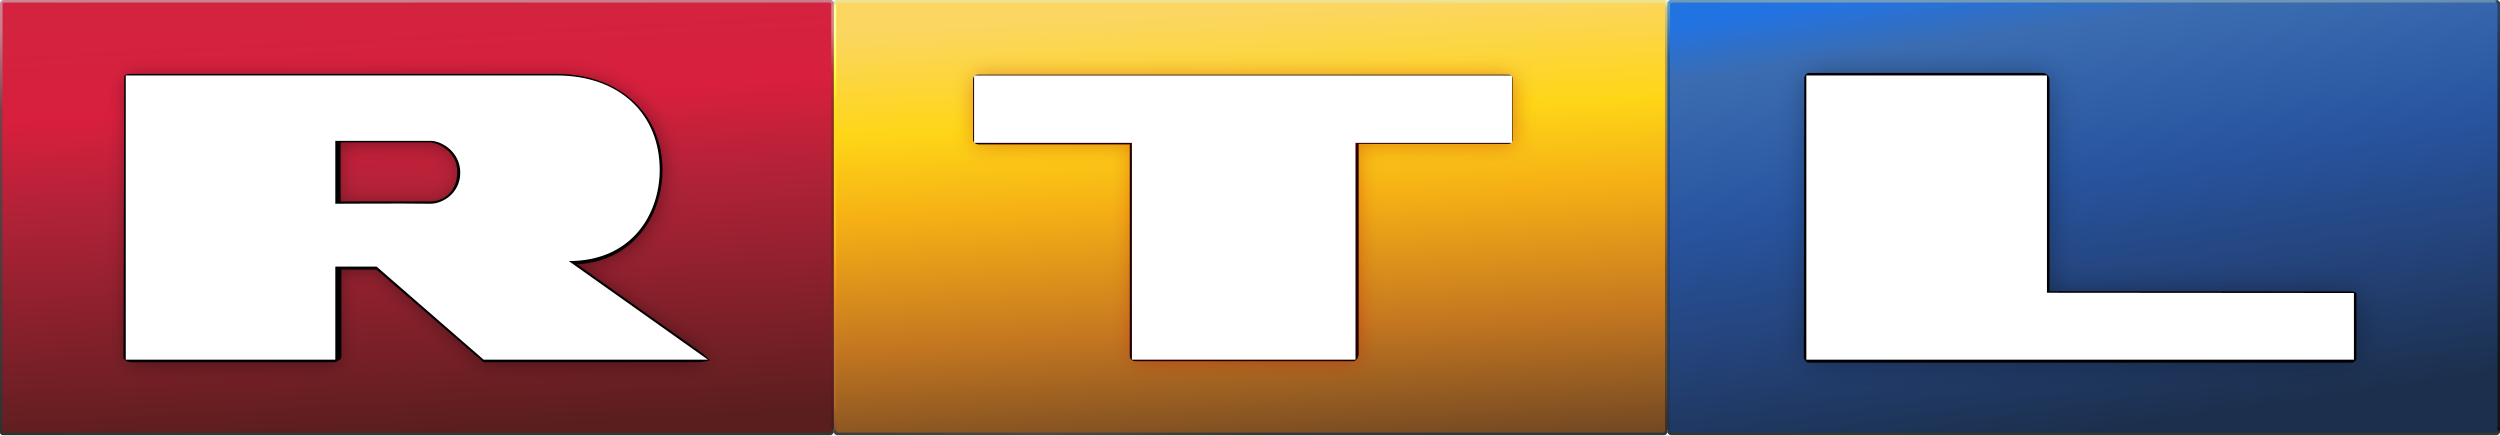
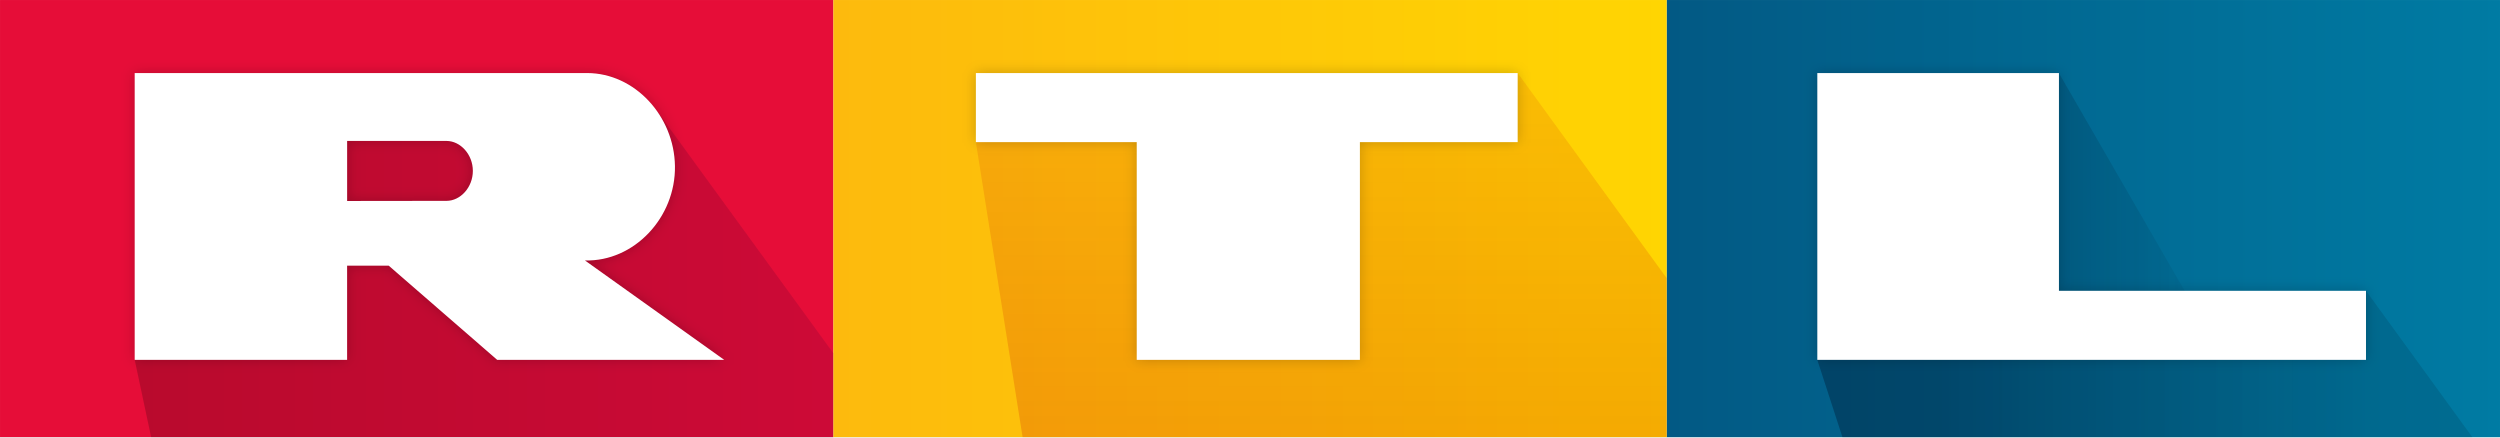
- <svg xmlns="http://www.w3.org/2000/svg" id="svg2" width="994" height="173" version="1.1">
-   <defs id="defs6">
-     <linearGradient id="linearGradient4096" x1="33.897" x2="33.08" y1="49.579" y2="3.879" gradientTransform="matrix(3.3468 0 0 3.3468 0 -624.38)" gradientUnits="userSpaceOnUse">
-       <stop id="stop4460-0" stop-color="#6b2229" offset="0" />
-       <stop id="stop4468-9" stop-color="#b42238" offset=".595" />
-       <stop id="stop4466-4" stop-color="#d81f3d" offset=".741" />
-       <stop id="stop4462-8" stop-color="#ea8095" offset="1" />
+ <svg xmlns="http://www.w3.org/2000/svg" id="svg915" width="800" height="139.88" version="1.1" viewBox="0 0 211.67 37.011">
+   <defs id="defs909">
+     <linearGradient id="a" x1="787.35" x2="1181" y1="-223.25" y2="-223.25" gradientUnits="userSpaceOnUse">
+       <stop id="stop2" stop-color="#025984" offset="0" />
+       <stop id="stop4" stop-color="#007ba3" offset="1" />
    </linearGradient>
-     <linearGradient id="linearGradient4098" x1="64.619" x2="63.313" y1="-13.045" y2="34.932" gradientTransform="matrix(3.3468 0 0 3.3468 0 -624.38)" gradientUnits="userSpaceOnUse">
-       <stop id="stop4486-4" stop-color="#ef8b95" offset="0" />
-       <stop id="stop4488-5" stop-color="#f28a93" offset=".136" />
-       <stop id="stop4490-5" stop-color="#962a3f" offset=".452" />
-       <stop id="stop4492-1" stop-color="#500e1a" offset=".91" />
-       <stop id="stop4494-7" stop-color="#460a15" offset="1" />
+     <linearGradient id="f" x1="972.65" x2="1074.9" y1="-189.14" y2="-189.14" gradientUnits="userSpaceOnUse">
+       <stop id="stop27" stop-color="#001932" stop-opacity=".196" offset="0" />
+       <stop id="stop29" stop-color="#00324b" stop-opacity="0" offset="1" />
    </linearGradient>
-     <linearGradient id="linearGradient4164" x1="130.46" x2="133.17" y1="-.671" y2="56.054" gradientTransform="matrix(3.3468 0 0 3.3468 0 -624.38)" gradientUnits="userSpaceOnUse">
-       <stop id="stop4508-2" stop-color="#f3e38b" offset="0" />
-       <stop id="stop4518-7" stop-color="#fad307" offset=".291" />
-       <stop id="stop4516-6" stop-color="#eba704" offset=".44" />
-       <stop id="stop4514-1" stop-color="#bc8407" offset=".594" />
-       <stop id="stop4510-4" stop-color="#37230e" offset="1" />
+     <linearGradient id="b" x1="393.66" x2="787.35" y1="-223.25" y2="-223.25" gradientUnits="userSpaceOnUse">
+       <stop id="stop7" stop-color="#fdba0d" offset="0" />
+       <stop id="stop9" stop-color="#ffd502" offset="1" />
    </linearGradient>
-     <linearGradient id="linearGradient4166" x1="123.58" x2="134.66" y1="47.176" y2=".585" gradientTransform="matrix(3.3468 0 0 3.3468 0 -624.38)" gradientUnits="userSpaceOnUse">
-       <stop id="stop4522-2" stop-color="#313015" offset="0" />
-       <stop id="stop4524-2" stop-color="#d4cc8d" offset="1" />
+     <linearGradient id="c" x1="915.55" x2="1117.7" y1="-156.5" y2="-156.5" gradientUnits="userSpaceOnUse">
+       <stop id="stop12" stop-color="#001932" stop-opacity=".392" offset="0" />
+       <stop id="stop14" stop-color="#00324b" stop-opacity=".196" offset="1" />
    </linearGradient>
-     <filter id="filter5228" color-interpolation-filters="sRGB">
-       <feFlood id="feFlood5230" flood-color="rgb(0,0,0)" flood-opacity=".425" result="flood" />
-       <feComposite id="feComposite5232" in="flood" in2="SourceGraphic" operator="in" result="composite1" />
-       <feGaussianBlur id="feGaussianBlur5234" result="blur" stdDeviation="4" />
-       <feOffset id="feOffset5236" dx="1" dy="1" result="offset" />
-       <feComposite id="feComposite5238" in="SourceGraphic" in2="offset" result="composite2" />
+     <linearGradient id="d" x1="716.95" x2="716.95" y1="-120" y2="-292" gradientUnits="userSpaceOnUse">
+       <stop id="stop17" stop-color="#c80000" stop-opacity=".196" offset="0" />
+       <stop id="stop19" stop-color="#c80000" stop-opacity=".098" offset="1" />
+     </linearGradient>
+     <linearGradient id="e" x1="63.625" x2="393.66" y1="-196.62" y2="-196.62" gradientUnits="userSpaceOnUse">
+       <stop id="stop22" stop-opacity=".196" offset="0" />
+       <stop id="stop24" stop-color="#640032" stop-opacity=".196" offset="1" />
+     </linearGradient>
+     <filter id="g" x="-.007" y="-.053" width="1.014" height="1.105" color-interpolation-filters="sRGB">
+       <feGaussianBlur id="feGaussianBlur32" stdDeviation="2.974" />
    </filter>
-     <filter id="filter6248" color-interpolation-filters="sRGB">
-       <feFlood id="feFlood6250" flood-color="rgb(0,0,0)" flood-opacity=".35" result="flood" />
-       <feComposite id="feComposite6252" in="flood" in2="SourceGraphic" operator="in" result="composite1" />
-       <feGaussianBlur id="feGaussianBlur6254" result="blur" stdDeviation="6" />
-       <feOffset id="feOffset6256" dx="0.5" dy="0.5" result="offset" />
-       <feComposite id="feComposite6258" in="SourceGraphic" in2="offset" result="composite2" />
-     </filter>
-     <filter id="filter6332" color-interpolation-filters="sRGB">
-       <feFlood id="feFlood6334" flood-color="rgb(186,2,2)" flood-opacity=".394" result="flood" />
-       <feComposite id="feComposite6336" in="flood" in2="SourceGraphic" operator="in" result="composite1" />
-       <feGaussianBlur id="feGaussianBlur6338" result="blur" stdDeviation="4.3" />
-       <feOffset id="feOffset6340" dx="0.5" dy="0.5" result="offset" />
-       <feComposite id="feComposite6342" in="SourceGraphic" in2="offset" result="composite2" />
-     </filter>
-     <clipPath id="clipPath4160-9">
-       <path id="path4162-5" d="m332-619.5h330.5v172h-330.5z" fill="url(#linearGradient4164)" stroke="url(#linearGradient4166)" />
-     </clipPath>
-     <filter id="filter6332-5" color-interpolation-filters="sRGB">
-       <feFlood id="feFlood6334-7" flood-color="rgb(186,2,2)" flood-opacity=".394" result="flood" />
-       <feComposite id="feComposite6336-4" in="flood" in2="SourceGraphic" operator="in" result="composite1" />
-       <feGaussianBlur id="feGaussianBlur6338-7" result="blur" stdDeviation="4.3" />
-       <feOffset id="feOffset6340-3" dx="0.5" dy="0.5" result="offset" />
-       <feComposite id="feComposite6342-4" in="SourceGraphic" in2="offset" result="composite2" />
-     </filter>
-     <clipPath id="clipPath4168-0">
-       <path id="path4170-4" d="m663.5-619.5h330v172h-330z" fill="#0357ba" stroke="#004b9b" />
-     </clipPath>
-     <filter id="filter6248-9" color-interpolation-filters="sRGB">
-       <feFlood id="feFlood6250-3" flood-color="rgb(0,0,0)" flood-opacity=".35" result="flood" />
-       <feComposite id="feComposite6252-1" in="flood" in2="SourceGraphic" operator="in" result="composite1" />
-       <feGaussianBlur id="feGaussianBlur6254-1" result="blur" stdDeviation="6" />
-       <feOffset id="feOffset6256-9" dx="0.5" dy="0.5" result="offset" />
-       <feComposite id="feComposite6258-9" in="SourceGraphic" in2="offset" result="composite2" />
-     </filter>
-     <clipPath id="clipPath4092-8">
-       <path id="path4094-1" d="m0.5-619.5h330.5v172h-330.5z" fill="url(#linearGradient4096)" stroke="url(#linearGradient4098)" />
-     </clipPath>
-     <filter id="filter5228-8" color-interpolation-filters="sRGB">
-       <feFlood id="feFlood5230-6" flood-color="rgb(0,0,0)" flood-opacity=".425" result="flood" />
-       <feComposite id="feComposite5232-0" in="flood" in2="SourceGraphic" operator="in" result="composite1" />
-       <feGaussianBlur id="feGaussianBlur5234-2" result="blur" stdDeviation="4" />
-       <feOffset id="feOffset5236-4" dx="1" dy="1" result="offset" />
-       <feComposite id="feComposite5238-9" in="SourceGraphic" in2="offset" result="composite2" />
-     </filter>
-     <clipPath id="clipPath4452">
-       <g id="g4454" transform="matrix(1 0 0 2.2326 0 600)">
-         <path id="path4456" d="m0.5 171.5v-170c0-0.471 0.529-1 1-1h328.5c0.471 0 1 0.529 1 1v170c0 0.471-0.529 1-1 1h-328.5c-0.136 0-0.255-8e-3 -0.36-0.027-0.47-0.082-0.64-0.364-0.64-0.973z" fill="url(#linearGradient4485)" stroke="url(#linearGradient4487)" />
-         <path id="path4458" d="m333 0.366 328.5 0.045c0.471 6.427e-5 1 0.081 1 0.552v170.54c0 0.471-0.529 1-1 1h-328.5c-0.471 0-1-0.529-1-1v-170.58c0-0.471 0.529-0.552 1-0.552z" fill="url(#linearGradient4489)" stroke="url(#linearGradient4491)" />
-         <path id="path4460" transform="translate(.5 620.5)" d="m386.8-590.5v26.8l58.264 179.87 286.13-55.829-130.69-150.84z" clip-path="url(#clipPath4160-9)" fill="#1e180a" opacity=".14" />
-         <path id="path4462" d="m599.5 29.7h-210.6c-1.301 0-2 0.717-2 2v24c0 1.041 1.388 1.7 2 1.7h60.3v84.3c0 0.943 1.057 1.9 2 1.9h86.95c1.202 0 2.051-1.698 2.05-2.9v-83.5h59.3c1.319 0 1.9-0.502 1.9-2v-23.5c0-1.534-0.196-2-1.9-2z" filter="url(#filter4240)" />
-         <path id="path4464" d="m387.3 30v26.8h62.75v86.2h88.9v-86.2h62.25v-26.8z" fill="#fff" filter="url(#filter6332-5)" />
-         <path id="path4466" d="m664.5 0.366 328-0.045c0.471-6.483e-5 1 0.081 1 0.552v170.63c0 0.471-0.529 1-1 1h-328c-0.471 0-1-0.529-1-1v-170.58c0-0.471 0.529-0.552 1-0.552z" fill="url(#linearGradient4493)" stroke="url(#linearGradient4495)" />
-         <path id="path4468" transform="translate(.5 620.5)" d="m717.7-590.5v113l23.238 72.36 269.97 0.319-75.485-98.779-58.974 11.683-63.073-98.583z" clip-path="url(#clipPath4168-0)" fill="#050505" opacity=".14" />
-         <path id="path4470" d="m934.92 115.9-120.05-0.1v-84.4c0-1.204-1.496-2.4-2.7-2.4h-92.974c-0.897 0-1.798 1.103-1.8 2l-0.2 111c-2e-3 0.875 1.025 2.2 1.9 2.2h215.92c0.787 0 1.9-0.813 1.9-1.6v-25.7c0-0.745-1.255-0.999-2-1z" filter="url(#filter4252)" />
-         <path id="path4472" d="m718.2 30v113h217.72v-26.5l-122.05-0.1v-86.4z" fill="#fff" filter="url(#filter6248-9)" />
-         <path id="path4474" d="m1.5 0c-0.423 0-0.767 0.205-1.031 0.469s-0.469 0.609-0.469 1.031v170c0 0.351 0.035 0.684 0.219 0.969s0.523 0.444 0.844 0.5c0.145 0.026 0.282 0.031 0.438 0.031h328.5c0.423 0 0.767-0.205 1.031-0.469s0.469-0.609 0.469-1.031v-170c0-0.423-0.205-0.767-0.469-1.031s-0.609-0.469-1.031-0.469h-328.5zm0 1h328.5c0.049 0 0.194 0.069 0.312 0.188 0.118 0.118 0.188 0.264 0.188 0.312v170c0 0.049-0.069 0.194-0.188 0.312-0.118 0.118-0.264 0.188-0.312 0.188h-328.5c-0.116 0-0.217-0.02-0.281-0.031-0.15-0.026-0.137-0.033-0.156-0.062-0.019-0.029-0.062-0.148-0.062-0.406v-170c0-0.049 0.069-0.194 0.188-0.312s0.264-0.188 0.312-0.188z" color="#000000" fill="url(#radialGradient4497)" style="block-progression:tb;text-indent:0;text-transform:none" />
-         <path id="path4476" d="m330 173c0.423 0 0.767-0.205 1.031-0.469 0.264-0.264 0.469-0.609 0.469-1.031v-170c0-0.423-0.205-0.767-0.469-1.031-0.264-0.264-0.609-0.469-1.031-0.469v1c0.049 0 0.194 0.069 0.312 0.188 0.118 0.118 0.188 0.264 0.188 0.312v170c0 0.049-0.069 0.194-0.188 0.312-0.118 0.118-0.264 0.188-0.312 0.188z" color="#000000" fill="url(#linearGradient4499)" style="block-progression:tb;text-indent:0;text-transform:none" />
-         <path id="path4478" transform="translate(.49953 620.5)" d="m49.5-590.5v113l10.594 43.879c152.4-8.896 286.73 48.522 288.45-17.919l-94.465-124.82-16.109-11.327c-5.05-1.822-10.818-2.811-17.223-2.811zm83.322 26h37.817c4.622 0 11.823 4.526 11.861 12.586 0.038 8.06-7.197 12.621-11.973 12.621-10.76 0-37.705 1e-5 -37.705 0z" clip-path="url(#clipPath4092-8)" fill="#1c0c0c" fill-rule="evenodd" opacity=".2" />
-         <path id="path4480" d="m135.72 142v-34.8h14.001l42.554 36.8 85.842-0.024c1.517-4.2e-4 4.112-0.734 4.112-0.734s-1.902-2.019-3.196-2.938l-49.638-35.227c22.244-1.166 34.003-19.109 34.003-37.577 0-21.679-16.454-38.1-42.151-38.1h-168.85c-0.882 0-2.314 0.106-2.732 0.531-0.349 0.355-0.265 0.587-0.268 1.469l-0.3 110.6c-0.003 1.202 1.798 2 3 2h80.722c0.943 0 2.9-1.057 2.9-2zm-0.3-85.4h35.717c2.062 0 10.623 2.926 10.661 11.586 0.039 8.66-5.997 11.921-10.773 11.921-10.76 0-35.605 1e-5 -35.605 0z" fill-rule="evenodd" />
-         <path id="path4482" d="m50 30v113h83.322v-37h16.401l42.554 37h89.194l-55.321-39.199c25.142 0 36.151-18.743 36.151-36.301 0-21.679-15.43-37.5-41.051-37.5zm83.322 26h37.817c4.622 0 11.823 4.526 11.861 12.586 0.038 8.06-6.877 12.501-11.973 12.421-10.759-0.169-37.705 1e-5 -37.705 0z" fill="#fff" fill-rule="evenodd" filter="url(#filter5228-8)" />
-       </g>
-     </clipPath>
-     <linearGradient id="linearGradient4485" x1="35.659" x2="33.08" y1="53.431" y2="3.879" gradientTransform="matrix(3.3468 0 0 3.3468 0 -4.3805)" gradientUnits="userSpaceOnUse">
-       <stop id="stop6597-5" stop-color="#5a1e1e" offset="0" />
-       <stop id="stop6599-8" stop-color="#b42238" offset=".591" />
-       <stop id="stop6601-4" stop-color="#d81f3d" offset=".792" />
-       <stop id="stop6603-0" stop-color="#d3233f" offset="1" />
-     </linearGradient>
-     <linearGradient id="linearGradient4487" x1=".522" x2="330.45" y1="172.5" y2="172.5" gradientUnits="userSpaceOnUse">
-       <stop id="stop6714-2" stop-color="#313030" offset="0" />
-       <stop id="stop6724-1" stop-color="#353535" offset=".25" />
-       <stop id="stop6722-4" stop-color="#353535" offset=".5" />
-       <stop id="stop6720-99" stop-color="#353535" offset=".75" />
-       <stop id="stop6716-0" stop-color="#353535" offset="1" />
-     </linearGradient>
-     <linearGradient id="linearGradient4489" x1="130.61" x2="133.17" y1="3.661" y2="56.054" gradientTransform="matrix(3.3468 0 0 3.3468 0 -4.3805)" gradientUnits="userSpaceOnUse">
-       <stop id="stop6346-3" stop-color="#fbcd16" offset="0" />
-       <stop id="stop6348-5" stop-color="#fed617" offset=".235" />
-       <stop id="stop6350-0" stop-color="#f5af15" offset=".432" />
-       <stop id="stop6352-7" stop-color="#c67820" offset=".711" />
-       <stop id="stop6354-6" stop-color="#714723" offset="1" />
-     </linearGradient>
-     <linearGradient id="linearGradient4491" x1="99.205" x2="197.95" y1="52.179" y2="52.179" gradientTransform="matrix(3.3468 0 0 3.3468 0 -4.3805)" gradientUnits="userSpaceOnUse">
-       <stop id="stop6746-3" stop-color="#403c38" offset="0" />
-       <stop id="stop6738-6" stop-color="#52463d" offset=".25" />
-       <stop id="stop6740-4" stop-color="#393736" offset=".5" />
-       <stop id="stop6742-4" stop-color="#363535" offset=".75" />
-       <stop id="stop6744-1" stop-color="#353535" offset="1" />
-     </linearGradient>
-     <linearGradient id="linearGradient4493" x1="729.59" x2="755.61" y1="-118.37" y2="61.662" gradientTransform="translate(0,120)" gradientUnits="userSpaceOnUse">
-       <stop id="stop6607-8" stop-color="#3a6aad" offset="0" />
-       <stop id="stop6609-1" stop-color="#3b6cb1" offset=".119" />
-       <stop id="stop6611-5" stop-color="#274f9b" offset=".442" />
-       <stop id="stop6613-2" stop-color="#234074" offset=".76" />
-       <stop id="stop6615-3" stop-color="#1c304e" offset="1" />
-     </linearGradient>
-     <linearGradient id="linearGradient4495" x1="663.89" x2="991.65" y1="48.361" y2="48.361" gradientTransform="translate(0,120)" gradientUnits="userSpaceOnUse">
-       <stop id="stop6758-6" stop-color="#353535" offset="0" />
-       <stop id="stop6760-6" stop-color="#353535" offset=".25" />
-       <stop id="stop6762-6" stop-color="#353535" offset=".5" />
-       <stop id="stop6764-2" stop-color="#353535" offset=".75" />
-       <stop id="stop6766-9" stop-color="#353535" offset="1" />
-     </linearGradient>
-     <radialGradient id="radialGradient4497" cx="1.067" cy="-77.18" r="165.75" gradientTransform="matrix(0 1.0308 -29.112 0 -2245.8 -.019422)" gradientUnits="userSpaceOnUse">
-       <stop id="stop6903-5" stop-color="#cc8492" offset="0" />
-       <stop id="stop6905-6" stop-color="#c87d8d" offset=".068" />
-       <stop id="stop6907-0" stop-color="#7b404a" offset=".25" />
-       <stop id="stop6909-5" stop-color="#593d41" offset=".5" />
-       <stop id="stop6911-9" stop-color="#44393a" offset=".75" />
-       <stop id="stop6913-4" stop-color="#353535" offset="1" />
-     </radialGradient>
-     <linearGradient id="linearGradient4499" x1="330.45" x2="330.45" y1="1.515" y2="171.42" gradientUnits="userSpaceOnUse">
-       <stop id="stop6925-4" stop-color="#c87f8b" offset="0" />
-       <stop id="stop6937-9" stop-color="#d18a8a" offset=".01" />
-       <stop id="stop6939-0" stop-color="#cf8181" offset=".061" />
-       <stop id="stop6941-5" stop-color="#a73835" offset=".16" />
-       <stop id="stop6927-3" stop-color="#962b26" offset=".25" />
-       <stop id="stop6929-9" stop-color="#732522" offset=".5" />
-       <stop id="stop6931-1" stop-color="#6c2625" offset=".75" />
-       <stop id="stop6933-2" stop-color="#471824" offset=".993" />
-       <stop id="stop6935-8" stop-color="#353535" offset="1" />
-     </linearGradient>
-     <clipPath id="clipPath5679">
-       <g id="g5681">
-         <path id="path5683" d="m0.5-28.5v-170c0-0.471 0.529-1 1-1h328.5c0.471 0 1 0.529 1 1v170c0 0.471-0.529 1-1 1h-328.5c-0.136 0-0.255-8e-3 -0.36-0.027-0.47-0.082-0.64-0.364-0.64-0.973z" fill="url(#linearGradient5691)" />
-         <path id="path5685" d="m330.5-28.5c0 0.049-0.069 0.194-0.188 0.312-0.118 0.118-0.264 0.188-0.312 0.188h-328.5c-0.116 0-0.217-0.02-0.281-0.031-0.15-0.026-0.137-0.033-0.156-0.062-0.019-0.029-0.062-0.148-0.062-0.406h-1c0 0.351 0.035 0.684 0.219 0.969s0.523 0.444 0.844 0.5c0.145 0.026 0.282 0.031 0.438 0.031h328.5c0.423 0 0.767-0.205 1.031-0.469s0.469-0.609 0.469-1.031z" color="#000000" fill="url(#linearGradient5693)" style="block-progression:tb;text-indent:0;text-transform:none" />
-         <path id="path5687" d="m331.5-198.5c0-0.423-0.205-0.767-0.469-1.031-0.264-0.264-0.609-0.469-1.031-0.469h-328.5c-0.423 0-0.767 0.205-1.031 0.469-0.264 0.264-0.469 0.609-0.469 1.031v170c0 0.351 0.035 0.684 0.219 0.969 0.184 0.284 0.523 0.444 0.844 0.5 0.145 0.026 0.282 0.031 0.438 0.031v-1c-0.116 0-0.217-0.02-0.281-0.031-0.15-0.026-0.137-0.033-0.156-0.062-0.019-0.029-0.062-0.148-0.062-0.406v-170c0-0.049 0.069-0.194 0.188-0.312 0.118-0.118 0.264-0.188 0.312-0.188h328.5c0.049 0 0.194 0.069 0.312 0.188 0.118 0.118 0.188 0.264 0.188 0.312z" color="#000000" fill="url(#radialGradient5695)" style="block-progression:tb;text-indent:0;text-transform:none" />
-         <path id="path5689" d="m330-27c0.423 0 0.767-0.205 1.031-0.469 0.264-0.264 0.469-0.609 0.469-1.031v-170c0-0.423-0.205-0.767-0.469-1.031-0.264-0.264-0.609-0.469-1.031-0.469v1c0.049 0 0.194 0.069 0.312 0.188 0.118 0.118 0.188 0.264 0.188 0.312v170c0 0.049-0.069 0.194-0.188 0.312-0.118 0.118-0.264 0.188-0.312 0.188z" color="#000000" fill="url(#linearGradient5697)" style="block-progression:tb;text-indent:0;text-transform:none" />
-       </g>
-     </clipPath>
-     <linearGradient id="linearGradient5691" x1="35.659" x2="33.08" y1="53.431" y2="3.879" gradientTransform="matrix(3.3468 0 0 3.3468 0 -204.38)" gradientUnits="userSpaceOnUse">
-       <stop id="stop6597-3" stop-color="#5a1e1e" offset="0" />
-       <stop id="stop6599-7" stop-color="#b42238" offset=".591" />
-       <stop id="stop6601-8" stop-color="#d81f3d" offset=".792" />
-       <stop id="stop6603-8" stop-color="#d3233f" offset="1" />
-     </linearGradient>
-     <linearGradient id="linearGradient5693" x1=".522" x2="330.45" y1="172.5" y2="172.5" gradientTransform="translate(0,-200)" gradientUnits="userSpaceOnUse">
-       <stop id="stop6714-8-6" stop-color="#313030" offset="0" />
-       <stop id="stop6724-2-6" stop-color="#353535" offset=".25" />
-       <stop id="stop6722-45-1" stop-color="#353535" offset=".5" />
-       <stop id="stop6720-5-8" stop-color="#353535" offset=".75" />
-       <stop id="stop6716-17-4" stop-color="#353535" offset="1" />
-     </linearGradient>
-     <radialGradient id="radialGradient5695" cx="1.067" cy="-77.18" r="165.75" gradientTransform="matrix(0 1.0308 -29.112 0 -2245.8 -200.02)" gradientUnits="userSpaceOnUse">
-       <stop id="stop6903-1" stop-color="#cc8492" offset="0" />
-       <stop id="stop6905-9" stop-color="#c87d8d" offset=".068" />
-       <stop id="stop6907-8" stop-color="#7b404a" offset=".25" />
-       <stop id="stop6909-6" stop-color="#593d41" offset=".5" />
-       <stop id="stop6911-5" stop-color="#44393a" offset=".75" />
-       <stop id="stop6913-0" stop-color="#313030" offset="1" />
-     </radialGradient>
-     <linearGradient id="linearGradient5697" x1="330.45" x2="330.45" y1="1.515" y2="171.42" gradientTransform="translate(0,-200)" gradientUnits="userSpaceOnUse">
-       <stop id="stop6925-41" stop-color="#c87f8b" offset="0" />
-       <stop id="stop6937-1" stop-color="#d18a8a" offset=".01" />
-       <stop id="stop6939-3" stop-color="#cf8181" offset=".061" />
-       <stop id="stop6941-8" stop-color="#a73835" offset=".16" />
-       <stop id="stop6927-7" stop-color="#962b26" offset=".25" />
-       <stop id="stop6929-4" stop-color="#732522" offset=".5" />
-       <stop id="stop6931-2" stop-color="#6c2625" offset=".75" />
-       <stop id="stop6933-7" stop-color="#471824" offset=".993" />
-       <stop id="stop6935-7" stop-color="#353535" offset="1" />
-     </linearGradient>
-     <clipPath id="clipPath5699">
-       <g id="g5701">
-         <path id="path5703" d="m333-199.5h328.5c0.471 0 1 0.529 1 1v170c0 0.471-0.529 1-1 1h-328.5c-0.471 0-1-0.529-1-1v-170c0-0.471 0.529-1 1-1z" fill="url(#linearGradient5713)" />
-         <path id="path5705" d="m662-28.5c0 0.049-0.069 0.194-0.188 0.312-0.118 0.118-0.264 0.188-0.312 0.188h-328.5c-0.049 0-0.194-0.069-0.312-0.188-0.118-0.118-0.188-0.264-0.188-0.312h-1c0 0.423 0.205 0.767 0.469 1.031s0.609 0.469 1.031 0.469h328.5c0.423 0 0.767-0.205 1.031-0.469s0.469-0.609 0.469-1.031z" color="#000000" fill="url(#linearGradient5715)" style="block-progression:tb;text-indent:0;text-transform:none" />
-         <path id="path5707" d="m661.5-27c0.423 0 0.767-0.205 1.031-0.469s0.469-0.609 0.469-1.031v-170c0-0.423-0.205-0.767-0.469-1.031s-0.609-0.469-1.031-0.469h-328.5c-0.423 0-0.767 0.205-1.031 0.469s-0.469 0.609-0.469 1.031h1c0-0.049 0.069-0.194 0.188-0.312 0.118-0.118 0.264-0.188 0.312-0.188h328.5c0.049 0 0.194 0.069 0.312 0.188 0.118 0.118 0.188 0.264 0.188 0.312v170c0 0.049-0.069 0.194-0.188 0.312-0.118 0.118-0.264 0.188-0.312 0.188z" color="#000000" fill="url(#linearGradient5717)" style="block-progression:tb;text-indent:0;text-transform:none" />
-         <path id="path5709" d="m333-28c-0.049 0-0.194-0.069-0.312-0.188-0.118-0.118-0.188-0.264-0.188-0.312v-170c0-0.049 0.069-0.194 0.188-0.312 0.118-0.118 0.264-0.188 0.312-0.188v-1c-0.423 0-0.767 0.205-1.031 0.469-0.264 0.264-0.469 0.609-0.469 1.031v170c0 0.423 0.205 0.767 0.469 1.031 0.264 0.264 0.609 0.469 1.031 0.469z" color="#000000" fill="url(#linearGradient5719)" style="block-progression:tb;text-indent:0;text-transform:none" />
-         <path id="path5711" d="m330-27c0.423 0 0.767-0.205 1.031-0.469 0.264-0.264 0.469-0.609 0.469-1.031v-170c0-0.423-0.205-0.767-0.469-1.031-0.264-0.264-0.609-0.469-1.031-0.469v1c0.049 0 0.194 0.069 0.312 0.188 0.118 0.118 0.188 0.264 0.188 0.312v170c0 0.049-0.069 0.194-0.188 0.312-0.118 0.118-0.264 0.188-0.312 0.188z" color="#000000" fill="url(#linearGradient5697)" style="block-progression:tb;text-indent:0;text-transform:none" />
-       </g>
-     </clipPath>
-     <linearGradient id="linearGradient5713" x1="130.61" x2="133.17" y1="3.661" y2="56.054" gradientTransform="matrix(3.3468 0 0 3.3468 0 -204.38)" gradientUnits="userSpaceOnUse">
-       <stop id="stop6346-1" stop-color="#fbd661" offset="0" />
-       <stop id="stop6348-4" stop-color="#fed617" offset=".235" />
-       <stop id="stop6350-3" stop-color="#f5af15" offset=".432" />
-       <stop id="stop6352-9" stop-color="#c67820" offset=".711" />
-       <stop id="stop6354-8" stop-color="#714723" offset="1" />
-     </linearGradient>
-     <linearGradient id="linearGradient5715" x1="99.575" x2="197.95" y1="52.179" y2="52.179" gradientTransform="matrix(3.3468 0 0 3.3468 0 -204.38)" gradientUnits="userSpaceOnUse">
-       <stop id="stop6746-1-0" stop-color="#413d39" offset="0" />
-       <stop id="stop6738-5-6" stop-color="#52463d" offset=".25" />
-       <stop id="stop6740-2-1" stop-color="#393736" offset=".5" />
-       <stop id="stop6742-7-8" stop-color="#363535" offset=".75" />
-       <stop id="stop6744-6-9" stop-color="#353535" offset="1" />
-     </linearGradient>
-     <linearGradient id="linearGradient5717" x1="197.81" x2="197.81" y1="52.565" y2="1.719" gradientTransform="matrix(3.3468 0 0 3.3468 0 -204.38)" gradientUnits="userSpaceOnUse">
-       <stop id="stop3623-0" stop-color="#353535" offset="0" />
-       <stop id="stop3643-9" stop-color="#452c1f" offset=".007" />
-       <stop id="stop3633-4" stop-color="#554229" offset=".125" />
-       <stop id="stop3629-7" stop-color="#644a28" offset=".25" />
-       <stop id="stop3635-8" stop-color="#725024" offset=".375" />
-       <stop id="stop3627-3" stop-color="#97692a" offset=".5" />
-       <stop id="stop3641-5" stop-color="#a4752c" offset=".625" />
-       <stop id="stop3631-1" stop-color="#aa8f3f" offset=".75" />
-       <stop id="stop3639-2" stop-color="#bb9e49" offset=".875" />
-       <stop id="stop3645-0" stop-color="#d1c68c" offset=".99" />
-       <stop id="stop3625-1" stop-color="#eee495" offset="1" />
-     </linearGradient>
-     <linearGradient id="linearGradient5719" x1="332.26" x2="332.26" y1="-398.71" y2="-228.52" gradientTransform="translate(0,200)" gradientUnits="userSpaceOnUse">
-       <stop id="stop4503-7" stop-color="#ede397" offset="0" />
-       <stop id="stop4541-7" stop-color="#ffffa3" offset=".007" />
-       <stop id="stop4531-7" stop-color="#ffff96" offset=".062" />
-       <stop id="stop4529-7" stop-color="#ffff60" offset=".125" />
-       <stop id="stop4533-3" stop-color="#fff32d" offset=".188" />
-       <stop id="stop4527-3" stop-color="#ffe122" offset=".25" />
-       <stop id="stop4537-59" stop-color="#ffda1d" offset=".312" />
-       <stop id="stop4535-9" stop-color="#ffd31d" offset=".375" />
-       <stop id="stop4539-8" stop-color="#ffcc1c" offset=".438" />
-       <stop id="stop4509-1" stop-color="#ffc31a" offset=".5" />
-       <stop id="stop4515-8" stop-color="#ffb51c" offset=".562" />
-       <stop id="stop4513-2" stop-color="#fba11f" offset=".625" />
-       <stop id="stop4525-6" stop-color="#e98e23" offset=".688" />
-       <stop id="stop4511-6" stop-color="#d68323" offset=".75" />
-       <stop id="stop4521-0" stop-color="#c67b25" offset=".812" />
-       <stop id="stop4517-3" stop-color="#b97128" offset=".875" />
-       <stop id="stop4519-8" stop-color="#ad6929" offset=".938" />
-       <stop id="stop4543-0" stop-color="#825124" offset=".995" />
-       <stop id="stop4505-1" stop-color="#413d39" offset="1" />
-     </linearGradient>
-     <clipPath id="clipPath5733">
-       <g id="g5735" transform="translate(0,-200)">
-         <path id="path5737" d="m664.5-199.5h328c0.471 0 1 0.529 1 1v170c0 0.471-0.529 1-1 1h-328c-0.471 0-1-0.529-1-1v-170c0-0.471 0.529-1 1-1z" fill="url(#linearGradient5747)" />
-         <path id="path5739" d="m993-28.5c0 0.049-0.069 0.194-0.188 0.312-0.118 0.118-0.264 0.188-0.312 0.188h-328c-0.049 0-0.194-0.069-0.312-0.188-0.118-0.118-0.188-0.264-0.188-0.312h-1c0 0.423 0.205 0.767 0.469 1.031s0.609 0.469 1.031 0.469h328c0.423 0 0.767-0.205 1.031-0.469s0.469-0.609 0.469-1.031z" color="#000000" fill="url(#linearGradient5749)" style="block-progression:tb;text-indent:0;text-transform:none" />
-         <path id="path5741" d="m664.5-200c-0.423 0-0.767 0.205-1.031 0.469s-0.469 0.609-0.469 1.031v170c0 0.423 0.205 0.767 0.469 1.031s0.609 0.469 1.031 0.469v-1c-0.049 0-0.194-0.069-0.312-0.188-0.118-0.118-0.188-0.264-0.188-0.312v-170c0-0.049 0.069-0.194 0.188-0.312 0.118-0.118 0.264-0.188 0.312-0.188z" color="#000000" fill="url(#linearGradient5751)" style="block-progression:tb;text-indent:0;text-transform:none" />
-         <path id="path5743" d="m992.5-199c0.049 0 0.194 0.069 0.312 0.188 0.118 0.118 0.188 0.264 0.188 0.312v170c0 0.049-0.069 0.194-0.188 0.312-0.118 0.118-0.264 0.188-0.312 0.188v1c0.423 0 0.767-0.205 1.031-0.469s0.469-0.609 0.469-1.031v-170c0-0.423-0.205-0.767-0.469-1.031s-0.609-0.469-1.031-0.469z" color="#000000" fill="url(#linearGradient5753)" style="block-progression:tb;text-indent:0;text-transform:none" />
-         <path id="path5745" d="m664-198.5c0-0.049 0.069-0.194 0.188-0.312 0.118-0.118 0.264-0.188 0.312-0.188h328c0.049 0 0.194 0.069 0.312 0.188 0.118 0.118 0.188 0.264 0.188 0.312h1c0-0.423-0.205-0.767-0.469-1.031s-0.609-0.469-1.031-0.469h-328c-0.423 0-0.767 0.205-1.031 0.469s-0.469 0.609-0.469 1.031z" color="#000000" fill="url(#linearGradient5755)" style="block-progression:tb;text-indent:0;text-transform:none" />
-       </g>
-     </clipPath>
-     <linearGradient id="linearGradient5747" x1="729.59" x2="755.61" y1="-118.37" y2="61.662" gradientTransform="translate(0,-80)" gradientUnits="userSpaceOnUse">
-       <stop id="stop6607-2" stop-color="#4575b9" offset="0" />
-       <stop id="stop6609-4" stop-color="#3b6cb1" offset=".119" />
-       <stop id="stop6611-2" stop-color="#274f9b" offset=".442" />
-       <stop id="stop6613-5" stop-color="#234074" offset=".76" />
-       <stop id="stop6615-8" stop-color="#1c304e" offset="1" />
-     </linearGradient>
-     <linearGradient id="linearGradient5749" x1="663.89" x2="991.65" y1="48.361" y2="48.361" gradientTransform="translate(0,-80)" gradientUnits="userSpaceOnUse">
-       <stop id="stop6758-7-7" stop-color="#353535" offset="0" />
-       <stop id="stop6760-4-8" stop-color="#353535" offset=".25" />
-       <stop id="stop6762-0-1" stop-color="#353535" offset=".5" />
-       <stop id="stop6764-9-5" stop-color="#353535" offset=".75" />
-       <stop id="stop6766-4-8" stop-color="#353535" offset="1" />
-     </linearGradient>
-     <linearGradient id="linearGradient5751" x1="664.17" x2="664.17" y1="51.938" y2="-118.39" gradientTransform="translate(0,-80)" gradientUnits="userSpaceOnUse">
-       <stop id="stop4609-8" stop-color="#353535" offset="0" />
-       <stop id="stop4645-1" stop-color="#1d3253" offset=".006" />
-       <stop id="stop4643-9" stop-color="#1e3a5f" offset=".125" />
-       <stop id="stop4639-8" stop-color="#1d3d6c" offset=".25" />
-       <stop id="stop4641-9" stop-color="#1b4480" offset=".375" />
-       <stop id="stop4631-7" stop-color="#1a4588" offset=".5" />
-       <stop id="stop4637-2" stop-color="#1d4a8f" offset=".625" />
-       <stop id="stop4633-2" stop-color="#185494" offset=".75" />
-       <stop id="stop4635-8" stop-color="#22609c" offset=".875" />
-       <stop id="stop4647-2" stop-color="#5697c5" offset=".99" />
-       <stop id="stop4611-8" stop-color="#5b9ac7" offset="1" />
-     </linearGradient>
-     <linearGradient id="linearGradient5753" x1="993.69" x2="993.69" y1="-118.38" y2="51.979" gradientTransform="translate(0,-80)" gradientUnits="userSpaceOnUse">
-       <stop id="stop4575-2" stop-color="#274362" offset="0" />
-       <stop id="stop4577-5" stop-color="#284462" offset=".006" />
-       <stop id="stop4571-5" stop-color="#294563" offset=".012" />
-       <stop id="stop4567-3" stop-color="#213048" offset=".125" />
-       <stop id="stop4565-3" stop-color="#1e273b" offset=".25" />
-       <stop id="stop4569-3" stop-color="#1d2636" offset=".375" />
-       <stop id="stop4555-7" stop-color="#1a202a" offset=".5" />
-       <stop id="stop4563-4" stop-color="#191d24" offset=".625" />
-       <stop id="stop4557-3" stop-color="#151719" offset=".75" />
-       <stop id="stop4559-8" stop-color="#141416" offset=".875" />
-       <stop id="stop4573-0" stop-color="#141415" offset=".986" />
-       <stop id="stop4579-8" stop-color="#06080b" offset=".991" />
-       <stop id="stop4553-8" stop-color="#353535" offset="1" />
-     </linearGradient>
-     <linearGradient id="linearGradient5755" x1="992.98" x2="664.2" y1="-119.13" y2="-119.13" gradientTransform="translate(0,-80)" gradientUnits="userSpaceOnUse">
-       <stop id="stop4583-5" stop-color="#263f5c" offset="0" />
-       <stop id="stop4603-1" stop-color="#678cad" offset=".003" />
-       <stop id="stop4601-0" stop-color="#6c92b3" offset=".125" />
-       <stop id="stop4589-9" stop-color="#6f96b7" offset=".25" />
-       <stop id="stop4597-9" stop-color="#7097b7" offset=".375" />
-       <stop id="stop4587-6" stop-color="#7098b8" offset=".5" />
-       <stop id="stop4595-8" stop-color="#739ab9" offset=".625" />
-       <stop id="stop4591-3" stop-color="#749bbb" offset=".75" />
-       <stop id="stop4593-4" stop-color="#759dbc" offset=".875" />
-       <stop id="stop4605-8" stop-color="#7197b8" offset=".994" />
-       <stop id="stop4585-4" stop-color="#5b9ac7" offset="1" />
-     </linearGradient>
-     <linearGradient id="linearGradient5856" x1="-8.84" x2="-5.525" y1="-401.21" y2="-135.92" gradientTransform="matrix(1 0 0 2.2326 0 1493)" gradientUnits="userSpaceOnUse">
-       <stop id="stop7326-5" stop-color="#fff" stop-opacity=".696" offset="0" />
-       <stop id="stop7332-4" stop-color="#fff" stop-opacity="0" offset=".095" />
-       <stop id="stop7328-0" stop-color="#fff" stop-opacity="0" offset="1" />
-     </linearGradient>
-     <linearGradient id="linearGradient5879" x1="992.98" x2="664.2" y1="-119.13" y2="-119.13" gradientTransform="translate(0,120)" gradientUnits="userSpaceOnUse">
-       <stop id="stop4583" stop-color="#263f5c" offset="0" />
-       <stop id="stop4603" stop-color="#678cad" offset=".003" />
-       <stop id="stop4601" stop-color="#6c92b3" offset=".125" />
-       <stop id="stop4589" stop-color="#6f96b7" offset=".25" />
-       <stop id="stop4597" stop-color="#7097b7" offset=".375" />
-       <stop id="stop4587" stop-color="#7098b8" offset=".5" />
-       <stop id="stop4595" stop-color="#739ab9" offset=".625" />
-       <stop id="stop4591" stop-color="#749bbb" offset=".75" />
-       <stop id="stop4593" stop-color="#759dbc" offset=".875" />
-       <stop id="stop4605" stop-color="#7197b8" offset=".994" />
-       <stop id="stop4585" stop-color="#5b9ac7" offset="1" />
-     </linearGradient>
-     <radialGradient id="radialGradient5894" cx="1.067" cy="-77.18" r="165.75" gradientTransform="matrix(0 1.0308 -29.112 0 -2245.8 -.01942)" gradientUnits="userSpaceOnUse">
-       <stop id="stop6903" stop-color="#cc8492" offset="0" />
-       <stop id="stop6905" stop-color="#c87d8d" offset=".068" />
-       <stop id="stop6907" stop-color="#7b404a" offset=".25" />
-       <stop id="stop6909" stop-color="#593d41" offset=".5" />
-       <stop id="stop6911" stop-color="#44393a" offset=".75" />
-       <stop id="stop6913" stop-color="#313030" offset="1" />
-     </radialGradient>
-     <linearGradient id="linearGradient5897" x1="993.69" x2="993.69" y1="-118.38" y2="51.979" gradientTransform="translate(0,120)" gradientUnits="userSpaceOnUse">
-       <stop id="stop4575" stop-color="#274362" offset="0" />
-       <stop id="stop4577" stop-color="#284462" offset=".006" />
-       <stop id="stop4571" stop-color="#294563" offset=".012" />
-       <stop id="stop4567" stop-color="#213048" offset=".125" />
-       <stop id="stop4565" stop-color="#1e273b" offset=".25" />
-       <stop id="stop4569" stop-color="#1d2636" offset=".375" />
-       <stop id="stop4555" stop-color="#1a202a" offset=".5" />
-       <stop id="stop4563" stop-color="#191d24" offset=".625" />
-       <stop id="stop4557" stop-color="#151719" offset=".75" />
-       <stop id="stop4559" stop-color="#141416" offset=".875" />
-       <stop id="stop4573" stop-color="#141415" offset=".986" />
-       <stop id="stop4579" stop-color="#06080b" offset=".991" />
-       <stop id="stop4553" stop-color="#353535" offset="1" />
-     </linearGradient>
-     <linearGradient id="linearGradient5900" x1="664.17" x2="664.17" y1="51.938" y2="-118.39" gradientTransform="translate(0,120)" gradientUnits="userSpaceOnUse">
-       <stop id="stop4609" stop-color="#353535" offset="0" />
-       <stop id="stop4645" stop-color="#1d3253" offset=".006" />
-       <stop id="stop4643" stop-color="#1e3a5f" offset=".125" />
-       <stop id="stop4639" stop-color="#1d3d6c" offset=".25" />
-       <stop id="stop4641" stop-color="#1b4480" offset=".375" />
-       <stop id="stop4631" stop-color="#1a4588" offset=".5" />
-       <stop id="stop4637" stop-color="#1d4a8f" offset=".625" />
-       <stop id="stop4633" stop-color="#185494" offset=".75" />
-       <stop id="stop4635" stop-color="#22609c" offset=".875" />
-       <stop id="stop4647" stop-color="#5697c5" offset=".99" />
-       <stop id="stop4611" stop-color="#5b9ac7" offset="1" />
-     </linearGradient>
-     <linearGradient id="linearGradient5903" x1="332.26" x2="332.26" y1="-398.71" y2="-228.52" gradientTransform="translate(0,400)" gradientUnits="userSpaceOnUse">
-       <stop id="stop4503" stop-color="#ede397" offset="0" />
-       <stop id="stop4541" stop-color="#ffffa3" offset=".007" />
-       <stop id="stop4531" stop-color="#ffff96" offset=".062" />
-       <stop id="stop4529" stop-color="#ffff60" offset=".125" />
-       <stop id="stop4533" stop-color="#fff32d" offset=".188" />
-       <stop id="stop4527" stop-color="#ffe122" offset=".25" />
-       <stop id="stop4537" stop-color="#ffda1d" offset=".312" />
-       <stop id="stop4535" stop-color="#ffd31d" offset=".375" />
-       <stop id="stop4539" stop-color="#ffcc1c" offset=".438" />
-       <stop id="stop4509" stop-color="#ffc31a" offset=".5" />
-       <stop id="stop4515" stop-color="#ffb51c" offset=".562" />
-       <stop id="stop4513" stop-color="#fba11f" offset=".625" />
-       <stop id="stop4525" stop-color="#e98e23" offset=".688" />
-       <stop id="stop4511" stop-color="#d68323" offset=".75" />
-       <stop id="stop4521" stop-color="#c67b25" offset=".812" />
-       <stop id="stop4517" stop-color="#b97128" offset=".875" />
-       <stop id="stop4519" stop-color="#ad6929" offset=".938" />
-       <stop id="stop4543" stop-color="#825124" offset=".995" />
-       <stop id="stop4505" stop-color="#413d39" offset="1" />
-     </linearGradient>
-     <linearGradient id="linearGradient5906" x1="197.81" x2="197.81" y1="52.565" y2="1.719" gradientTransform="matrix(3.3468 0 0 3.3468 0 -4.3805)" gradientUnits="userSpaceOnUse">
-       <stop id="stop3623" stop-color="#353535" offset="0" />
-       <stop id="stop3643" stop-color="#452c1f" offset=".007" />
-       <stop id="stop3633" stop-color="#554229" offset=".125" />
-       <stop id="stop3629" stop-color="#644a28" offset=".25" />
-       <stop id="stop3635" stop-color="#725024" offset=".375" />
-       <stop id="stop3627" stop-color="#97692a" offset=".5" />
-       <stop id="stop3641" stop-color="#a4752c" offset=".625" />
-       <stop id="stop3631" stop-color="#aa8f3f" offset=".75" />
-       <stop id="stop3639" stop-color="#bb9e49" offset=".875" />
-       <stop id="stop3645" stop-color="#d1c68c" offset=".99" />
-       <stop id="stop3625" stop-color="#eee495" offset="1" />
-     </linearGradient>
-     <linearGradient id="linearGradient5915" x1="99.575" x2="197.95" y1="52.179" y2="52.179" gradientTransform="matrix(3.3468 0 0 3.3468 0 -4.3805)" gradientUnits="userSpaceOnUse">
-       <stop id="stop6746-1" stop-color="#413d39" offset="0" />
-       <stop id="stop6738-5" stop-color="#52463d" offset=".25" />
-       <stop id="stop6740-2" stop-color="#393736" offset=".5" />
-       <stop id="stop6742-7" stop-color="#363535" offset=".75" />
-       <stop id="stop6744-6" stop-color="#353535" offset="1" />
-     </linearGradient>
-     <linearGradient id="linearGradient5919" x1="729.59" x2="755.61" y1="-118.37" y2="61.662" gradientTransform="translate(0,120)" gradientUnits="userSpaceOnUse">
-       <stop id="stop6607" stop-color="#2273e2" offset="0" />
-       <stop id="stop6609" stop-color="#3b6cb1" offset=".119" />
-       <stop id="stop6611" stop-color="#28549f" offset=".442" />
-       <stop id="stop6613" stop-color="#234074" offset=".76" />
-       <stop id="stop6615" stop-color="#1c304e" offset="1" />
-     </linearGradient>
-     <linearGradient id="linearGradient5922" x1="130.61" x2="133.17" y1="3.661" y2="56.054" gradientTransform="matrix(3.3468 0 0 3.3468 0 -4.3805)" gradientUnits="userSpaceOnUse">
-       <stop id="stop6346" stop-color="#fbd661" offset="0" />
-       <stop id="stop6348" stop-color="#fed617" offset=".235" />
-       <stop id="stop6350" stop-color="#f5af15" offset=".432" />
-       <stop id="stop6352" stop-color="#c67820" offset=".711" />
-       <stop id="stop6354" stop-color="#714723" offset="1" />
-     </linearGradient>
-     <linearGradient id="linearGradient5928" x1="99.074" x2="99.074" y1="51.051" y2=".919" gradientTransform="matrix(3.3013 0 0 3.3013 4.2191 -2.979)" gradientUnits="userSpaceOnUse">
-       <stop id="stop5783" stop-color="#643f26" offset="0" />
-       <stop id="stop5785" stop-color="#8b4c24" offset=".1" />
-       <stop id="stop5787" stop-color="#a05524" offset=".2" />
-       <stop id="stop5789" stop-color="#af5e23" offset=".3" />
-       <stop id="stop5791" stop-color="#c67a1f" offset=".4" />
-       <stop id="stop5793" stop-color="#be7b1e" offset=".5" />
-       <stop id="stop5795" stop-color="#ca8920" offset=".6" />
-       <stop id="stop5797" stop-color="#c78222" offset=".7" />
-       <stop id="stop5799" stop-color="#d9a630" offset=".8" />
-       <stop id="stop5801" stop-color="#e2b775" offset=".9" />
-       <stop id="stop5803" stop-color="#e5c396" offset="1" />
-     </linearGradient>
-     <linearGradient id="linearGradient5931" x1="99.074" x2="99.074" y1="51.051" y2=".919" gradientTransform="matrix(3.3013 0 0 3.3013 327.42 -2.979)" gradientUnits="userSpaceOnUse">
-       <stop id="stop5759" stop-color="#2e2e39" offset="0" />
-       <stop id="stop5761" stop-color="#383b3e" offset=".1" />
-       <stop id="stop5763" stop-color="#393f48" offset=".2" />
-       <stop id="stop5765" stop-color="#3e434e" offset=".3" />
-       <stop id="stop5767" stop-color="#404a5e" offset=".4" />
-       <stop id="stop5769" stop-color="#52565f" offset=".5" />
-       <stop id="stop5771" stop-color="#4d596c" offset=".6" />
-       <stop id="stop5773" stop-color="#686f62" offset=".7" />
-       <stop id="stop5775" stop-color="#5b7275" offset=".8" />
-       <stop id="stop5777" stop-color="#788c83" offset=".9" />
-       <stop id="stop5779" stop-color="#86abb1" offset="1" />
-     </linearGradient>
  </defs>
-   <g id="g5933">
-     <path id="rect4532-3" d="m633.34 2h42.885v169h-42.885z" fill="url(#linearGradient5931)" />
-     <path id="rect4532" d="m310.13 2h42.885v169h-42.885z" fill="url(#linearGradient5928)" />
-     <path id="path6945" d="m0.5 171.5v-170c0-0.471 0.529-1 1-1h328.5c0.471 0 1 0.529 1 1v170c0 0.471-0.529 1-1 1h-328.5c-0.136 0-0.255-8e-3 -0.36-0.027-0.47-0.082-0.64-0.364-0.64-0.973z" fill="url(#linearGradient4485)" />
-     <path id="path6947" d="m333 0.5h328.5c0.471 0 1 0.529 1 1v170c0 0.471-0.529 1-1 1h-328.5c-0.471 0-1-0.529-1-1v-170c0-0.471 0.529-1 1-1z" fill="url(#linearGradient5922)" />
-     <path id="path6952" d="m664.5 0.5h328c0.471 0 1 0.529 1 1v170c0 0.471-0.529 1-1 1h-328c-0.471 0-1-0.529-1-1v-170c0-0.471 0.529-1 1-1z" fill="url(#linearGradient5919)" />
-     <rect id="rect7274" transform="translate(0 -600)" x="-45.304" y="473.11" width="1078.5" height="226.96" clip-path="url(#clipPath4452)" color="#000000" fill="url(#linearGradient5856)" />
-     <path id="path5824" d="m662 171.5c0 0.049-0.069 0.194-0.188 0.312-0.118 0.118-0.264 0.188-0.312 0.188h-328.5c-0.049 0-0.194-0.069-0.312-0.188-0.118-0.118-0.188-0.264-0.188-0.312h-1c0 0.423 0.205 0.767 0.469 1.031s0.609 0.469 1.031 0.469h328.5c0.423 0 0.767-0.205 1.031-0.469s0.469-0.609 0.469-1.031z" color="#000000" fill="url(#linearGradient5915)" style="block-progression:tb;text-indent:0;text-transform:none" />
-     <path id="path5826" d="m330.5 171.5c0 0.049-0.069 0.194-0.188 0.312-0.118 0.118-0.264 0.188-0.312 0.188h-328.5c-0.116 0-0.217-0.02-0.281-0.031-0.15-0.026-0.137-0.033-0.156-0.062-0.019-0.029-0.062-0.148-0.062-0.406h-1c0 0.351 0.035 0.684 0.219 0.969s0.523 0.444 0.844 0.5c0.145 0.026 0.282 0.031 0.438 0.031h328.5c0.423 0 0.767-0.205 1.031-0.469s0.469-0.609 0.469-1.031z" color="#000000" fill="url(#linearGradient4487)" style="block-progression:tb;text-indent:0;text-transform:none" />
-     <path id="path5828" d="m993 171.5c0 0.049-0.069 0.194-0.188 0.312-0.118 0.118-0.264 0.188-0.312 0.188h-328c-0.049 0-0.194-0.069-0.312-0.188-0.118-0.118-0.188-0.264-0.188-0.312h-1c0 0.423 0.205 0.767 0.469 1.031s0.609 0.469 1.031 0.469h328c0.423 0 0.767-0.205 1.031-0.469s0.469-0.609 0.469-1.031z" color="#000000" fill="url(#linearGradient4495)" style="block-progression:tb;text-indent:0;text-transform:none" />
-     <path id="rect3523-4-8" d="m661.5 173c0.423 0 0.767-0.205 1.031-0.469s0.469-0.609 0.469-1.031v-170c0-0.423-0.205-0.767-0.469-1.031s-0.609-0.469-1.031-0.469h-328.5c-0.423 0-0.767 0.205-1.031 0.469s-0.469 0.609-0.469 1.031h1c0-0.049 0.069-0.194 0.188-0.312 0.118-0.118 0.264-0.188 0.312-0.188h328.5c0.049 0 0.194 0.069 0.312 0.188 0.118 0.118 0.188 0.264 0.188 0.312v170c0 0.049-0.069 0.194-0.188 0.312-0.118 0.118-0.264 0.188-0.312 0.188z" color="#000000" fill="url(#linearGradient5906)" style="block-progression:tb;text-indent:0;text-transform:none" />
-     <path id="rect3523-4-2" d="m333 172c-0.049 0-0.194-0.069-0.312-0.188-0.118-0.118-0.188-0.264-0.188-0.312v-170c0-0.049 0.069-0.194 0.188-0.312 0.118-0.118 0.264-0.188 0.312-0.188v-1c-0.423 0-0.767 0.205-1.031 0.469-0.264 0.264-0.469 0.609-0.469 1.031v170c0 0.423 0.205 0.767 0.469 1.031 0.264 0.264 0.609 0.469 1.031 0.469z" color="#000000" fill="url(#linearGradient5903)" style="block-progression:tb;text-indent:0;text-transform:none" />
-     <path id="rect3523-46" d="m664.5 0c-0.423 0-0.767 0.205-1.031 0.469s-0.469 0.609-0.469 1.031v170c0 0.423 0.205 0.767 0.469 1.031s0.609 0.469 1.031 0.469v-1c-0.049 0-0.194-0.069-0.312-0.188-0.118-0.118-0.188-0.264-0.188-0.312v-170c0-0.049 0.069-0.194 0.188-0.312 0.118-0.118 0.264-0.188 0.312-0.188z" color="#000000" fill="url(#linearGradient5900)" style="block-progression:tb;text-indent:0;text-transform:none" />
-     <path id="rect3523-46-4" d="m992.5 1c0.049 0 0.194 0.069 0.312 0.188 0.118 0.118 0.188 0.264 0.188 0.312v170c0 0.049-0.069 0.194-0.188 0.312-0.118 0.118-0.264 0.188-0.312 0.188v1c0.423 0 0.767-0.205 1.031-0.469s0.469-0.609 0.469-1.031v-170c0-0.423-0.205-0.767-0.469-1.031s-0.609-0.469-1.031-0.469z" color="#000000" fill="url(#linearGradient5897)" style="block-progression:tb;text-indent:0;text-transform:none" />
-     <path id="path6810" d="m331.5 1.5c0-0.423-0.205-0.767-0.469-1.031-0.264-0.264-0.609-0.469-1.031-0.469h-328.5c-0.423 0-0.767 0.205-1.031 0.469-0.264 0.264-0.469 0.609-0.469 1.031v170c0 0.351 0.035 0.684 0.219 0.969 0.184 0.284 0.523 0.444 0.844 0.5 0.145 0.026 0.282 0.031 0.438 0.031v-1c-0.116 0-0.217-0.02-0.281-0.031-0.15-0.026-0.137-0.033-0.156-0.062-0.019-0.029-0.062-0.148-0.062-0.406v-170c0-0.049 0.069-0.194 0.188-0.312 0.118-0.118 0.264-0.188 0.312-0.188h328.5c0.049 0 0.194 0.069 0.312 0.188 0.118 0.118 0.188 0.264 0.188 0.312z" color="#000000" fill="url(#radialGradient5894)" style="block-progression:tb;text-indent:0;text-transform:none" />
-     <path id="path6810-4" d="m330 173c0.423 0 0.767-0.205 1.031-0.469 0.264-0.264 0.469-0.609 0.469-1.031v-170c0-0.423-0.205-0.767-0.469-1.031-0.264-0.264-0.609-0.469-1.031-0.469v1c0.049 0 0.194 0.069 0.312 0.188 0.118 0.118 0.188 0.264 0.188 0.312v170c0 0.049-0.069 0.194-0.188 0.312-0.118 0.118-0.264 0.188-0.312 0.188z" color="#000000" fill="url(#linearGradient4499)" style="block-progression:tb;text-indent:0;text-transform:none" />
-     <path id="path3967-1" transform="translate(0,200)" d="m50-170v113l10.594 43.879c152.4-8.896 286.73 48.522 288.45-17.919l-94.465-124.82-16.109-11.327c-5.05-1.822-10.818-2.811-17.223-2.811z" clip-path="url(#clipPath5679)" fill="#1c0c0c" fill-rule="evenodd" opacity=".2" />
-     <path id="rect3980-8" transform="translate(0,200)" d="m387.3-170v26.8l58.264 179.87 286.13-55.829-130.49-150.84z" clip-path="url(#clipPath5699)" fill="#1e180a" opacity=".14" />
-     <path id="rect3980-2" d="m599.5 29.7h-210.6c-1.301 0-2 0.717-2 2v24c0 1.041 1.388 1.7 2 1.7h60.3v84.3c0 0.943 1.057 1.9 2 1.9h86.95c1.202 0 2.051-1.698 2.05-2.9v-83.5h59.3c1.319 0 1.9-0.502 1.9-2v-23.5c0-1.534-0.196-2-1.9-2z" filter="url(#filter4240)" />
-     <path id="rect3980" d="m387.3 30v26.8h62.75v86.2h88.9v-86.2h62.25v-26.8z" fill="#fff" filter="url(#filter6332)" />
-     <path id="rect3984-5" transform="translate(0,400)" d="m718.2-370v113l23.238 72.36 269.97 0.319-75.485-99.178-58.974 12.082-63.073-98.583z" clip-path="url(#clipPath5733)" fill="#050505" opacity=".14" />
-     <path id="rect3984-4" d="m934.92 115.9-120.05-0.1v-84.4c0-1.204-1.496-2.4-2.7-2.4h-92.974c-0.897 0-1.798 1.103-1.8 2l-0.2 111c-2e-3 0.875 1.025 2.2 1.9 2.2h215.92c0.787 0 1.9-0.813 1.9-1.6v-25.7c0-0.745-1.255-0.999-2-1z" filter="url(#filter4252)" />
-     <path id="rect3984" d="m718.2 30v113h217.72v-26.5l-122.05-0.1v-86.4z" fill="#fff" filter="url(#filter6248)" />
-     <path id="path3967-4" d="m135.72 142v-34.8h14.001l42.554 36.8 85.842-0.024c1.517-4.2e-4 4.112-0.734 4.112-0.734s-1.902-2.019-3.196-2.938l-49.638-35.227c22.244-1.166 34.003-19.109 34.003-37.577 0-21.679-16.454-38.1-42.151-38.1h-168.85c-0.882 0-2.314 0.106-2.732 0.531-0.349 0.355-0.265 0.587-0.268 1.469l-0.3 110.6c-0.003 1.202 1.798 2 3 2h80.722c0.943 0 2.9-1.057 2.9-2zm-0.3-85.4h35.717c2.062 0 10.623 2.926 10.661 11.586 0.039 8.66-5.997 11.921-10.773 11.921-10.76 0-35.605 1e-5 -35.605 0z" fill-rule="evenodd" />
-     <path id="path3967" d="m50 30v113h83.322v-37h16.401l42.554 37h89.194l-55.321-39.199c25.142 0 36.151-18.743 36.151-36.301 0-21.679-15.43-37.5-41.051-37.5zm83.322 26h37.817c4.622 0 11.823 4.526 11.861 12.586 0.038 8.06-6.877 12.501-11.973 12.421-10.759-0.169-37.705 1e-5 -37.705 0z" fill="#fff" fill-rule="evenodd" filter="url(#filter5228)" />
-     <path id="rect3523-46-5" d="m664 1.5c0-0.049 0.069-0.194 0.188-0.312 0.118-0.118 0.264-0.188 0.312-0.188h328c0.049 0 0.194 0.069 0.312 0.188 0.118 0.118 0.188 0.264 0.188 0.312h1c0-0.423-0.205-0.767-0.469-1.031s-0.609-0.469-1.031-0.469h-328c-0.423 0-0.767 0.205-1.031 0.469s-0.469 0.609-0.469 1.031z" color="#000000" fill="url(#linearGradient5879)" style="block-progression:tb;text-indent:0;text-transform:none" />
+   <g id="layer1" transform="translate(122.84 -130.33)">
+     <g id="g53" transform="matrix(.17923 0 0 .17923 -122.84 188.85)">
+       <path id="path35" d="m787.33-326.5h393.67v206.5h-393.67z" fill="url(#a)" />
+       <path id="path37" d="m1040.8-173.93-118.68-9.517 50.509-108.55z" fill="url(#f)" fill-rule="evenodd" />
+       <path id="path39" d="m0-326.5h393.67v206.5h-393.67z" fill="#e60d38" />
+       <path id="path41" d="m393.67-326.5h393.67v206.5h-393.67z" fill="url(#b)" />
+       <path id="path43" d="m972.65-292-114.15 135.5 11.859 36.5h297.57l-50.23-69.136-76.879 15.203-118.68-9.517z" fill="url(#c)" fill-rule="evenodd" />
+       <path id="path45" d="m716.95-292-255.95 32.635 22.073 139.37h304.26v-75.131z" fill="url(#d)" />
+       <path id="path47" d="m310.99-273.25-189.62 3.381-57.748 113.36 7.759 36.505h322.28v-39.656z" fill="url(#e)" />
+       <path id="path49" d="m277.39-292c-0.356-1e-3 -0.713 3e-3 -1.071 0.013h-212.7v135.48h100.35v-44.513h19.632l51.272 44.518h107.25l-65.803-46.966c23.253 0.625 42.903-20.326 42.524-44.583-0.348-23.717-19.021-43.886-41.453-43.951zm183.61 0v32.635h75.988v102.87h105.43v-102.87h74.532v-32.635zm397.5 0v135.5h259.2v-32.636h-145.05v-102.86zm-694.52 32.075h46.967c6.507 0 12.423 6.336 12.423 14.151 3e-5 7.811-5.91 14.143-12.414 14.151l-46.976 0.061v-28.363z" fill-opacity=".196" fill-rule="evenodd" filter="url(#g)" />
+       <path id="path51" d="m277.39-292c-0.356-1e-3 -0.713 3e-3 -1.071 0.013h-212.7v135.48h100.35v-44.513h19.632l51.272 44.518h107.25l-65.803-46.966c23.253 0.625 42.903-20.326 42.524-44.583-0.348-23.717-19.021-43.886-41.453-43.951zm183.61 0v32.635h75.988v102.87h105.43v-102.87h74.532v-32.635zm397.5 0v135.5h259.2v-32.636h-145.05v-102.86zm-694.52 32.075h46.967c6.507 0 12.423 6.336 12.423 14.151 3e-5 7.811-5.91 14.143-12.414 14.151l-46.976 0.061v-28.363z" fill="#fff" fill-rule="evenodd" />
+     </g>
  </g>
</svg>
